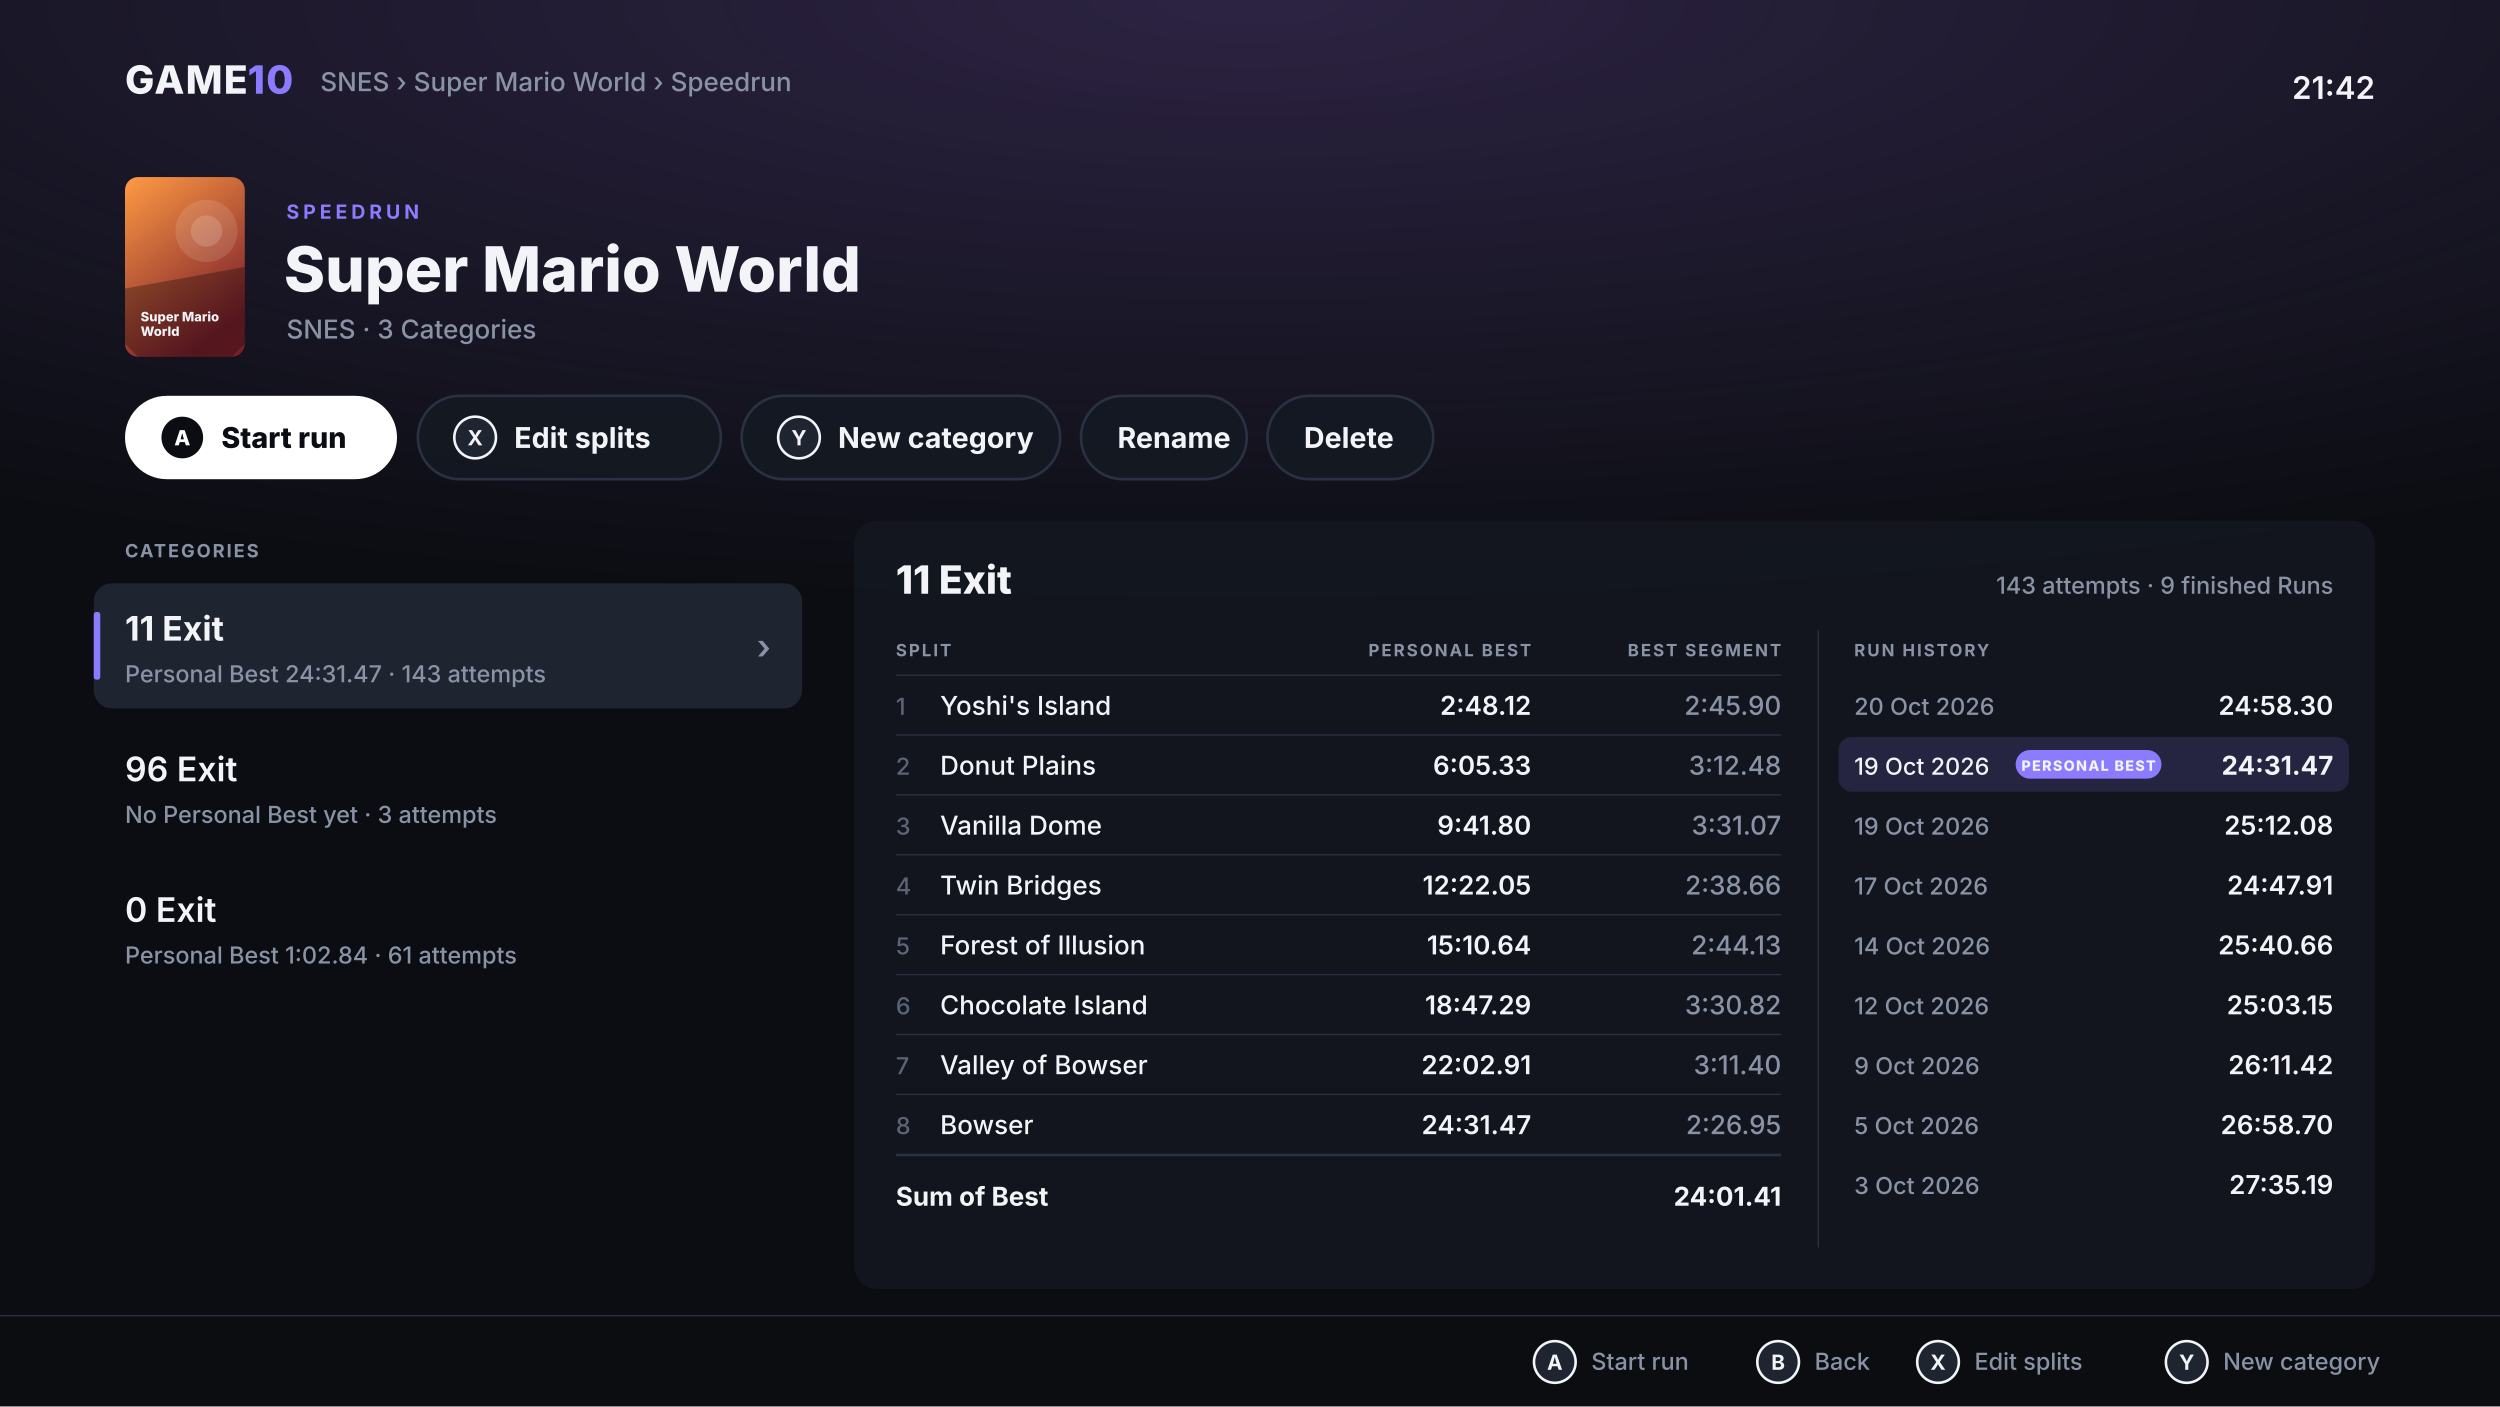
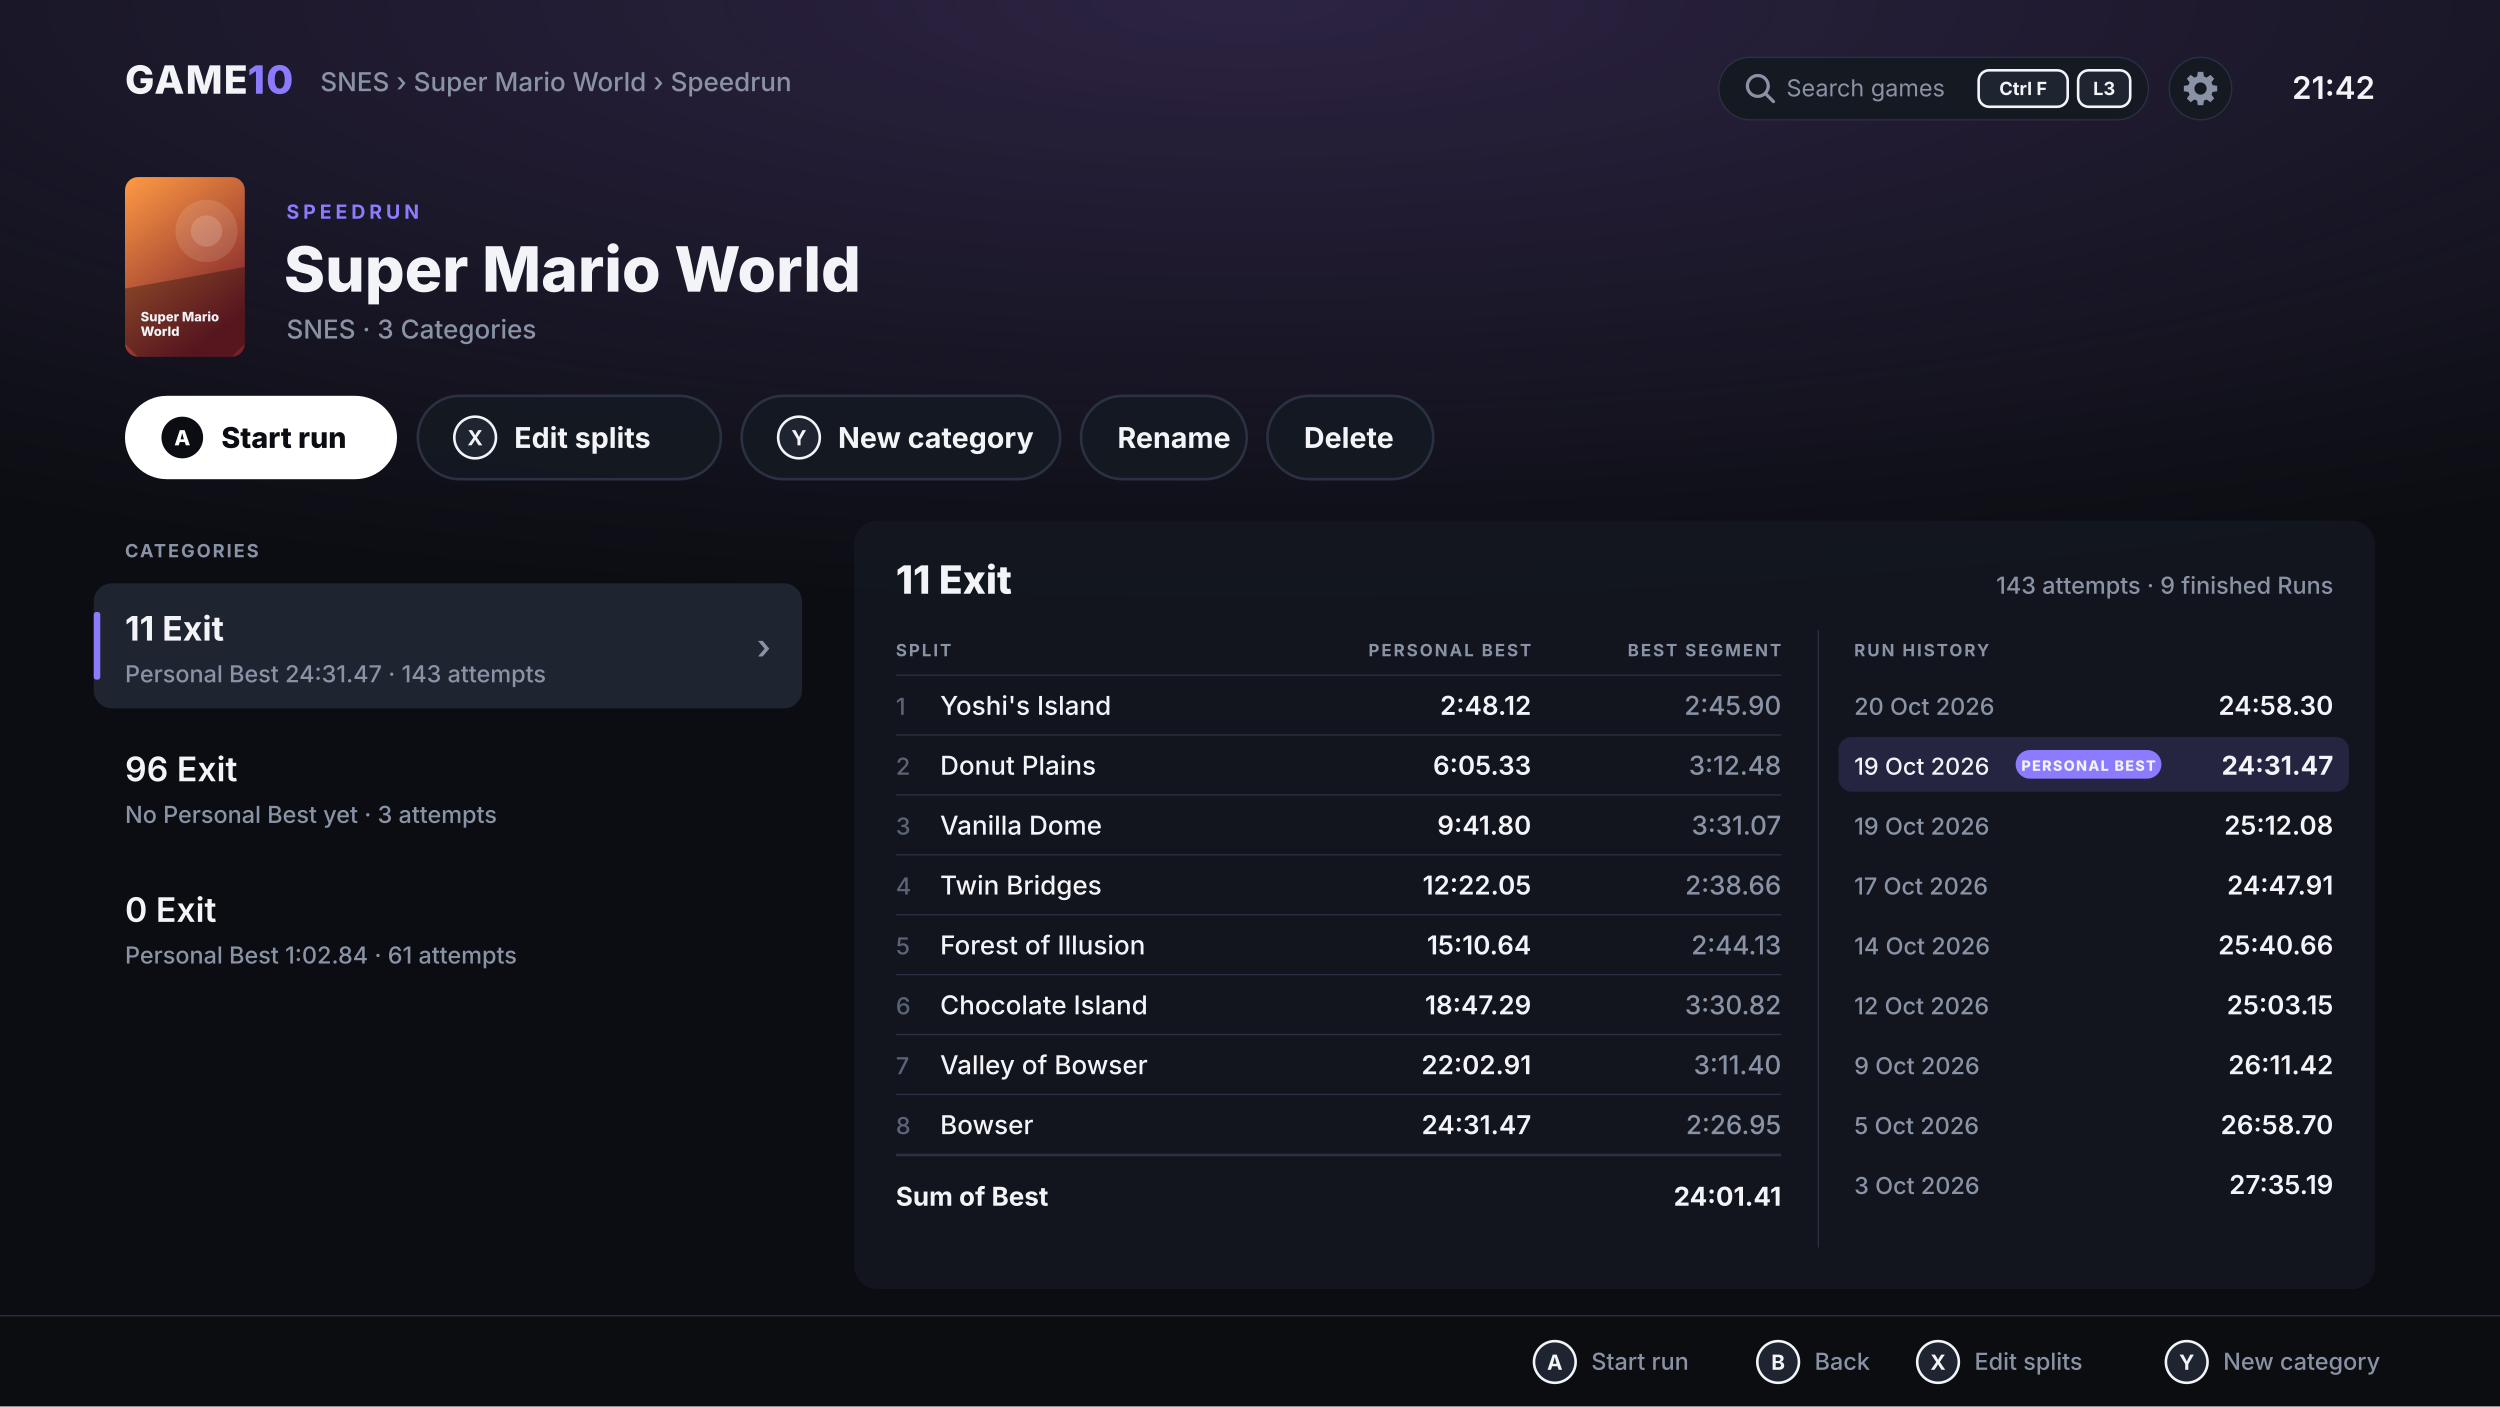
<svg xmlns="http://www.w3.org/2000/svg" width="1920" height="1080" viewBox="0 0 1920 1080">
  <defs>
    <radialGradient id="rg1" cx="0.5" cy="0" r="0.9">
      <stop offset="0" stop-color="#6A4C9C" stop-opacity="0.35" />
      <stop offset="1" stop-color="#6A4C9C" stop-opacity="0" />
    </radialGradient>
    <linearGradient id="lg2" x1="0" y1="0" x2="0.5" y2="1">
      <stop offset="0" stop-color="#FF9A44" stop-opacity="1" />
      <stop offset="1" stop-color="#7A1F2B" stop-opacity="1" />
    </linearGradient>
  </defs>
  <rect x="0.0" y="0.0" width="1920.0" height="1080.0" rx="0" fill="#0B0D12" fill-opacity="1" />
  <rect x="0.0" y="0.0" width="1920.0" height="520.0" rx="0" fill="url(#rg1)" fill-opacity="1" />
  <text x="96" y="72" font-family="Inter, 'Helvetica Neue', Arial, sans-serif" font-size="30" font-weight="800" fill="#F2F4F8" letter-spacing="1">GAME<tspan fill="#8B7BFF">10</tspan>
  </text>
  <text x="246.0" y="70.0" font-family="Inter, 'Helvetica Neue', Arial, sans-serif" font-size="20" font-weight="500" fill="#8A93A6" fill-opacity="1" text-anchor="start" letter-spacing="0">SNES   ›   Super Mario World   ›   Speedrun</text>
  <text x="1824.0" y="76.0" font-family="Inter, 'Helvetica Neue', Arial, sans-serif" font-size="24" font-weight="600" fill="#F2F4F8" fill-opacity="1" text-anchor="end" letter-spacing="0">21:42</text>
+   <rect x="1320.0" y="44.0" width="330.0" height="48.0" rx="24" fill="#151922" fill-opacity="1" stroke="#2A3142" stroke-width="1" />
+   <circle cx="1350.0" cy="66.0" r="8.0" fill="none" fill-opacity="1" stroke="#8A93A6" stroke-width="2.5" />
+   <line x1="1356" y1="72" x2="1362" y2="78" stroke="#8A93A6" stroke-width="2.5" stroke-linecap="round" />
+   <text x="1372.0" y="74.0" font-family="Inter, 'Helvetica Neue', Arial, sans-serif" font-size="18" font-weight="400" fill="#8A93A6" fill-opacity="1" text-anchor="start" letter-spacing="0">Search games</text>
+   <rect x="1596.0" y="54.0" width="40.0" height="28.0" rx="8" fill="#1F2431" fill-opacity="1" stroke="#F2F4F8" stroke-width="2" />
+   <text x="1616.0" y="73.0" font-family="Inter, 'Helvetica Neue', Arial, sans-serif" font-size="14" font-weight="700" fill="#F2F4F8" fill-opacity="1" text-anchor="middle" letter-spacing="0">L3</text>
+   <rect x="1519.6" y="54.0" width="68.4" height="28.0" rx="8" fill="#1F2431" fill-opacity="1" stroke="#F2F4F8" stroke-width="2" />
+   <text x="1553.8" y="73.0" font-family="Inter, 'Helvetica Neue', Arial, sans-serif" font-size="14" font-weight="700" fill="#F2F4F8" fill-opacity="1" text-anchor="middle" letter-spacing="0">Ctrl F</text>
+   <circle cx="1690.0" cy="68.0" r="24.0" fill="#151922" fill-opacity="1" stroke="#2A3142" stroke-width="1" />
+   <polygon points="1699.3,65.4 1702.8,65.9 1702.8,70.1 1699.3,70.6 1698.4,72.7 1700.5,75.6 1697.6,78.5 1694.7,76.4 1692.6,77.3 1692.1,80.8 1687.9,80.8 1687.4,77.3 1685.3,76.4 1682.4,78.5 1679.5,75.6 1681.6,72.7 1680.7,70.6 1677.2,70.1 1677.2,65.9 1680.7,65.4 1681.6,63.3 1679.5,60.4 1682.4,57.5 1685.3,59.6 1687.4,58.7 1687.9,55.2 1692.1,55.2 1692.6,58.7 1694.7,59.6 1697.6,57.5 1700.5,60.4 1698.4,63.3" fill="#8A93A6" />
+   <circle cx="1690.0" cy="68.0" r="4.7" fill="#151922" fill-opacity="1" />
  <rect x="96.0" y="136.0" width="92.0" height="138.0" rx="10" fill="url(#lg2)" fill-opacity="1" />
  <circle cx="158.6" cy="177.4" r="23.9" fill="#FFFFFF" fill-opacity="0.12" />
  <circle cx="158.6" cy="177.4" r="12.0" fill="#FFFFFF" fill-opacity="0.16" />
  <polygon points="96,221.6 188,205.0 188,264.0 178,274.0 106,274.0 96,264.0" fill="#000000" fill-opacity=".3" />
  <text x="108.0" y="246.8" font-family="Inter, 'Helvetica Neue', Arial, sans-serif" font-size="10" font-weight="800" fill="#F2F4F8" fill-opacity="1" text-anchor="start" letter-spacing="0">Super Mario</text>
  <text x="108.0" y="258.0" font-family="Inter, 'Helvetica Neue', Arial, sans-serif" font-size="10" font-weight="800" fill="#F2F4F8" fill-opacity="1" text-anchor="start" letter-spacing="0">World</text>
  <text x="220.0" y="168.0" font-family="Inter, 'Helvetica Neue', Arial, sans-serif" font-size="15" font-weight="700" fill="#8B7BFF" fill-opacity="1" text-anchor="start" letter-spacing="3">SPEEDRUN</text>
  <text x="218.0" y="224.0" font-family="Inter, 'Helvetica Neue', Arial, sans-serif" font-size="48" font-weight="800" fill="#F2F4F8" fill-opacity="1" text-anchor="start" letter-spacing="0">Super Mario World</text>
  <text x="220.0" y="260.0" font-family="Inter, 'Helvetica Neue', Arial, sans-serif" font-size="20" font-weight="500" fill="#8A93A6" fill-opacity="1" text-anchor="start" letter-spacing="0">SNES  ·  3 Categories</text>
  <rect x="96.0" y="304.0" width="208.9" height="64.0" rx="32" fill="#FFFFFF" fill-opacity="1" />
  <circle cx="140.0" cy="336.0" r="16.0" fill="#0B0D12" fill-opacity="1" />
  <text x="140.0" y="342.0" font-family="Inter, 'Helvetica Neue', Arial, sans-serif" font-size="16" font-weight="800" fill="#FFFFFF" fill-opacity="1" text-anchor="middle" letter-spacing="0">A</text>
  <text x="170.0" y="344.0" font-family="Inter, 'Helvetica Neue', Arial, sans-serif" font-size="22" font-weight="800" fill="#0B0D12" fill-opacity="1" text-anchor="start" letter-spacing="0">Start run</text>
  <rect x="320.9" y="304.0" width="232.7" height="64.0" rx="32" fill="#151922" fill-opacity="0.85" stroke="#2A3142" stroke-width="2" />
  <circle cx="364.9" cy="336.0" r="16.0" fill="#1F2431" fill-opacity="1" stroke="#F2F4F8" stroke-width="2" />
  <text x="364.9" y="342.0" font-family="Inter, 'Helvetica Neue', Arial, sans-serif" font-size="16" font-weight="700" fill="#F2F4F8" fill-opacity="1" text-anchor="middle" letter-spacing="0">X</text>
  <text x="394.9" y="344.0" font-family="Inter, 'Helvetica Neue', Arial, sans-serif" font-size="22" font-weight="700" fill="#F2F4F8" fill-opacity="1" text-anchor="start" letter-spacing="0">Edit splits</text>
  <rect x="569.6" y="304.0" width="244.6" height="64.0" rx="32" fill="#151922" fill-opacity="0.85" stroke="#2A3142" stroke-width="2" />
  <circle cx="613.6" cy="336.0" r="16.0" fill="#1F2431" fill-opacity="1" stroke="#F2F4F8" stroke-width="2" />
  <text x="613.6" y="342.0" font-family="Inter, 'Helvetica Neue', Arial, sans-serif" font-size="16" font-weight="700" fill="#F2F4F8" fill-opacity="1" text-anchor="middle" letter-spacing="0">Y</text>
  <text x="643.6" y="344.0" font-family="Inter, 'Helvetica Neue', Arial, sans-serif" font-size="22" font-weight="700" fill="#F2F4F8" fill-opacity="1" text-anchor="start" letter-spacing="0">New category</text>
  <rect x="830.2" y="304.0" width="127.3" height="64.0" rx="32" fill="#151922" fill-opacity="0.85" stroke="#2A3142" stroke-width="2" />
  <text x="858.2" y="344.0" font-family="Inter, 'Helvetica Neue', Arial, sans-serif" font-size="22" font-weight="700" fill="#F2F4F8" fill-opacity="1" text-anchor="start" letter-spacing="0">Rename</text>
  <rect x="973.4" y="304.0" width="127.3" height="64.0" rx="32" fill="#151922" fill-opacity="0.85" stroke="#2A3142" stroke-width="2" />
  <text x="1001.4" y="344.0" font-family="Inter, 'Helvetica Neue', Arial, sans-serif" font-size="22" font-weight="700" fill="#F2F4F8" fill-opacity="1" text-anchor="start" letter-spacing="0">Delete</text>
  <text x="96.0" y="428.0" font-family="Inter, 'Helvetica Neue', Arial, sans-serif" font-size="14" font-weight="700" fill="#8A93A6" fill-opacity="1" text-anchor="start" letter-spacing="1.5">CATEGORIES</text>
  <rect x="72.0" y="448.0" width="544.0" height="96.0" rx="14" fill="#1F2431" fill-opacity="1" />
  <rect x="72.0" y="470.0" width="5.0" height="52.0" rx="2" fill="#8B7BFF" fill-opacity="1" />
  <text x="592.0" y="506.0" font-family="Inter, 'Helvetica Neue', Arial, sans-serif" font-size="26" font-weight="600" fill="#8A93A6" fill-opacity="1" text-anchor="end" letter-spacing="0">›</text>
  <text x="96.0" y="492.0" font-family="Inter, 'Helvetica Neue', Arial, sans-serif" font-size="26" font-weight="700" fill="#F2F4F8" fill-opacity="1" text-anchor="start" letter-spacing="0">11 Exit</text>
  <text x="96.0" y="524.0" font-family="Inter, 'Helvetica Neue', Arial, sans-serif" font-size="18" font-weight="500" fill="#8A93A6" fill-opacity="1" text-anchor="start" letter-spacing="0">Personal Best 24:31.47  ·  143 attempts</text>
  <text x="96.0" y="600.0" font-family="Inter, 'Helvetica Neue', Arial, sans-serif" font-size="26" font-weight="600" fill="#F2F4F8" fill-opacity="1" text-anchor="start" letter-spacing="0">96 Exit</text>
  <text x="96.0" y="632.0" font-family="Inter, 'Helvetica Neue', Arial, sans-serif" font-size="18" font-weight="500" fill="#8A93A6" fill-opacity="1" text-anchor="start" letter-spacing="0">No Personal Best yet  ·  3 attempts</text>
  <text x="96.0" y="708.0" font-family="Inter, 'Helvetica Neue', Arial, sans-serif" font-size="26" font-weight="600" fill="#F2F4F8" fill-opacity="1" text-anchor="start" letter-spacing="0">0 Exit</text>
  <text x="96.0" y="740.0" font-family="Inter, 'Helvetica Neue', Arial, sans-serif" font-size="18" font-weight="500" fill="#8A93A6" fill-opacity="1" text-anchor="start" letter-spacing="0">Personal Best 1:02.84  ·  61 attempts</text>
  <rect x="656.0" y="400.0" width="1168.0" height="590.0" rx="18" fill="#151922" fill-opacity="0.75" />
  <text x="688.0" y="456.0" font-family="Inter, 'Helvetica Neue', Arial, sans-serif" font-size="30" font-weight="800" fill="#F2F4F8" fill-opacity="1" text-anchor="start" letter-spacing="0">11 Exit</text>
  <text x="1792.0" y="456.0" font-family="Inter, 'Helvetica Neue', Arial, sans-serif" font-size="18" font-weight="500" fill="#8A93A6" fill-opacity="1" text-anchor="end" letter-spacing="0">143 attempts  ·  9 finished Runs</text>
  <text x="688.0" y="504.0" font-family="Inter, 'Helvetica Neue', Arial, sans-serif" font-size="13" font-weight="700" fill="#8A93A6" fill-opacity="1" text-anchor="start" letter-spacing="1.5">SPLIT</text>
  <text x="1176.0" y="504.0" font-family="Inter, 'Helvetica Neue', Arial, sans-serif" font-size="13" font-weight="700" fill="#8A93A6" fill-opacity="1" text-anchor="end" letter-spacing="1.5">PERSONAL BEST</text>
  <text x="1368.0" y="504.0" font-family="Inter, 'Helvetica Neue', Arial, sans-serif" font-size="13" font-weight="700" fill="#8A93A6" fill-opacity="1" text-anchor="end" letter-spacing="1.5">BEST SEGMENT</text>
  <rect x="688.0" y="518.0" width="680.0" height="1.0" rx="0" fill="#2A3142" fill-opacity="1" />
  <text x="688.0" y="549.0" font-family="Inter, 'Helvetica Neue', Arial, sans-serif" font-size="18" font-weight="500" fill="#5B6477" fill-opacity="1" text-anchor="start" letter-spacing="0">1</text>
  <text x="722.0" y="549.0" font-family="Inter, 'Helvetica Neue', Arial, sans-serif" font-size="20" font-weight="500" fill="#F2F4F8" fill-opacity="1" text-anchor="start" letter-spacing="0">Yoshi's Island</text>
  <text x="1176.0" y="549.0" font-family="Inter, 'Helvetica Neue', Arial, sans-serif" font-size="20" font-weight="600" fill="#F2F4F8" fill-opacity="1" text-anchor="end" letter-spacing="0">2:48.12</text>
  <text x="1368.0" y="549.0" font-family="Inter, 'Helvetica Neue', Arial, sans-serif" font-size="20" font-weight="500" fill="#8A93A6" fill-opacity="1" text-anchor="end" letter-spacing="0">2:45.90</text>
  <rect x="688.0" y="564.0" width="680.0" height="1.0" rx="0" fill="#2A3142" fill-opacity="1" />
  <text x="688.0" y="595.0" font-family="Inter, 'Helvetica Neue', Arial, sans-serif" font-size="18" font-weight="500" fill="#5B6477" fill-opacity="1" text-anchor="start" letter-spacing="0">2</text>
  <text x="722.0" y="595.0" font-family="Inter, 'Helvetica Neue', Arial, sans-serif" font-size="20" font-weight="500" fill="#F2F4F8" fill-opacity="1" text-anchor="start" letter-spacing="0">Donut Plains</text>
  <text x="1176.0" y="595.0" font-family="Inter, 'Helvetica Neue', Arial, sans-serif" font-size="20" font-weight="600" fill="#F2F4F8" fill-opacity="1" text-anchor="end" letter-spacing="0">6:05.33</text>
  <text x="1368.0" y="595.0" font-family="Inter, 'Helvetica Neue', Arial, sans-serif" font-size="20" font-weight="500" fill="#8A93A6" fill-opacity="1" text-anchor="end" letter-spacing="0">3:12.48</text>
  <rect x="688.0" y="610.0" width="680.0" height="1.0" rx="0" fill="#2A3142" fill-opacity="1" />
  <text x="688.0" y="641.0" font-family="Inter, 'Helvetica Neue', Arial, sans-serif" font-size="18" font-weight="500" fill="#5B6477" fill-opacity="1" text-anchor="start" letter-spacing="0">3</text>
  <text x="722.0" y="641.0" font-family="Inter, 'Helvetica Neue', Arial, sans-serif" font-size="20" font-weight="500" fill="#F2F4F8" fill-opacity="1" text-anchor="start" letter-spacing="0">Vanilla Dome</text>
  <text x="1176.0" y="641.0" font-family="Inter, 'Helvetica Neue', Arial, sans-serif" font-size="20" font-weight="600" fill="#F2F4F8" fill-opacity="1" text-anchor="end" letter-spacing="0">9:41.80</text>
  <text x="1368.0" y="641.0" font-family="Inter, 'Helvetica Neue', Arial, sans-serif" font-size="20" font-weight="500" fill="#8A93A6" fill-opacity="1" text-anchor="end" letter-spacing="0">3:31.07</text>
  <rect x="688.0" y="656.0" width="680.0" height="1.0" rx="0" fill="#2A3142" fill-opacity="1" />
  <text x="688.0" y="687.0" font-family="Inter, 'Helvetica Neue', Arial, sans-serif" font-size="18" font-weight="500" fill="#5B6477" fill-opacity="1" text-anchor="start" letter-spacing="0">4</text>
  <text x="722.0" y="687.0" font-family="Inter, 'Helvetica Neue', Arial, sans-serif" font-size="20" font-weight="500" fill="#F2F4F8" fill-opacity="1" text-anchor="start" letter-spacing="0">Twin Bridges</text>
  <text x="1176.0" y="687.0" font-family="Inter, 'Helvetica Neue', Arial, sans-serif" font-size="20" font-weight="600" fill="#F2F4F8" fill-opacity="1" text-anchor="end" letter-spacing="0">12:22.05</text>
  <text x="1368.0" y="687.0" font-family="Inter, 'Helvetica Neue', Arial, sans-serif" font-size="20" font-weight="500" fill="#8A93A6" fill-opacity="1" text-anchor="end" letter-spacing="0">2:38.66</text>
  <rect x="688.0" y="702.0" width="680.0" height="1.0" rx="0" fill="#2A3142" fill-opacity="1" />
  <text x="688.0" y="733.0" font-family="Inter, 'Helvetica Neue', Arial, sans-serif" font-size="18" font-weight="500" fill="#5B6477" fill-opacity="1" text-anchor="start" letter-spacing="0">5</text>
  <text x="722.0" y="733.0" font-family="Inter, 'Helvetica Neue', Arial, sans-serif" font-size="20" font-weight="500" fill="#F2F4F8" fill-opacity="1" text-anchor="start" letter-spacing="0">Forest of Illusion</text>
  <text x="1176.0" y="733.0" font-family="Inter, 'Helvetica Neue', Arial, sans-serif" font-size="20" font-weight="600" fill="#F2F4F8" fill-opacity="1" text-anchor="end" letter-spacing="0">15:10.64</text>
  <text x="1368.0" y="733.0" font-family="Inter, 'Helvetica Neue', Arial, sans-serif" font-size="20" font-weight="500" fill="#8A93A6" fill-opacity="1" text-anchor="end" letter-spacing="0">2:44.13</text>
  <rect x="688.0" y="748.0" width="680.0" height="1.0" rx="0" fill="#2A3142" fill-opacity="1" />
  <text x="688.0" y="779.0" font-family="Inter, 'Helvetica Neue', Arial, sans-serif" font-size="18" font-weight="500" fill="#5B6477" fill-opacity="1" text-anchor="start" letter-spacing="0">6</text>
  <text x="722.0" y="779.0" font-family="Inter, 'Helvetica Neue', Arial, sans-serif" font-size="20" font-weight="500" fill="#F2F4F8" fill-opacity="1" text-anchor="start" letter-spacing="0">Chocolate Island</text>
  <text x="1176.0" y="779.0" font-family="Inter, 'Helvetica Neue', Arial, sans-serif" font-size="20" font-weight="600" fill="#F2F4F8" fill-opacity="1" text-anchor="end" letter-spacing="0">18:47.29</text>
  <text x="1368.0" y="779.0" font-family="Inter, 'Helvetica Neue', Arial, sans-serif" font-size="20" font-weight="500" fill="#8A93A6" fill-opacity="1" text-anchor="end" letter-spacing="0">3:30.82</text>
  <rect x="688.0" y="794.0" width="680.0" height="1.0" rx="0" fill="#2A3142" fill-opacity="1" />
  <text x="688.0" y="825.0" font-family="Inter, 'Helvetica Neue', Arial, sans-serif" font-size="18" font-weight="500" fill="#5B6477" fill-opacity="1" text-anchor="start" letter-spacing="0">7</text>
  <text x="722.0" y="825.0" font-family="Inter, 'Helvetica Neue', Arial, sans-serif" font-size="20" font-weight="500" fill="#F2F4F8" fill-opacity="1" text-anchor="start" letter-spacing="0">Valley of Bowser</text>
  <text x="1176.0" y="825.0" font-family="Inter, 'Helvetica Neue', Arial, sans-serif" font-size="20" font-weight="600" fill="#F2F4F8" fill-opacity="1" text-anchor="end" letter-spacing="0">22:02.91</text>
  <text x="1368.0" y="825.0" font-family="Inter, 'Helvetica Neue', Arial, sans-serif" font-size="20" font-weight="500" fill="#8A93A6" fill-opacity="1" text-anchor="end" letter-spacing="0">3:11.40</text>
  <rect x="688.0" y="840.0" width="680.0" height="1.0" rx="0" fill="#2A3142" fill-opacity="1" />
  <text x="688.0" y="871.0" font-family="Inter, 'Helvetica Neue', Arial, sans-serif" font-size="18" font-weight="500" fill="#5B6477" fill-opacity="1" text-anchor="start" letter-spacing="0">8</text>
  <text x="722.0" y="871.0" font-family="Inter, 'Helvetica Neue', Arial, sans-serif" font-size="20" font-weight="500" fill="#F2F4F8" fill-opacity="1" text-anchor="start" letter-spacing="0">Bowser</text>
  <text x="1176.0" y="871.0" font-family="Inter, 'Helvetica Neue', Arial, sans-serif" font-size="20" font-weight="600" fill="#F2F4F8" fill-opacity="1" text-anchor="end" letter-spacing="0">24:31.47</text>
  <text x="1368.0" y="871.0" font-family="Inter, 'Helvetica Neue', Arial, sans-serif" font-size="20" font-weight="500" fill="#8A93A6" fill-opacity="1" text-anchor="end" letter-spacing="0">2:26.95</text>
  <rect x="688.0" y="886.0" width="680.0" height="2.0" rx="0" fill="#2A3142" fill-opacity="1" />
  <text x="688.0" y="926.0" font-family="Inter, 'Helvetica Neue', Arial, sans-serif" font-size="20" font-weight="700" fill="#F2F4F8" fill-opacity="1" text-anchor="start" letter-spacing="0">Sum of Best</text>
  <text x="1368.0" y="926.0" font-family="Inter, 'Helvetica Neue', Arial, sans-serif" font-size="20" font-weight="700" fill="#F2F4F8" fill-opacity="1" text-anchor="end" letter-spacing="0">24:01.41</text>
  <rect x="1396.0" y="484.0" width="1.0" height="474.0" rx="0" fill="#2A3142" fill-opacity="1" />
  <text x="1424.0" y="504.0" font-family="Inter, 'Helvetica Neue', Arial, sans-serif" font-size="13" font-weight="700" fill="#8A93A6" fill-opacity="1" text-anchor="start" letter-spacing="1.5">RUN HISTORY</text>
  <text x="1424.0" y="549.0" font-family="Inter, 'Helvetica Neue', Arial, sans-serif" font-size="18" font-weight="500" fill="#8A93A6" fill-opacity="1" text-anchor="start" letter-spacing="0">20 Oct 2026</text>
  <text x="1792.0" y="549.0" font-family="Inter, 'Helvetica Neue', Arial, sans-serif" font-size="20" font-weight="600" fill="#F2F4F8" fill-opacity="1" text-anchor="end" letter-spacing="0">24:58.30</text>
  <rect x="1412.0" y="566.0" width="392.0" height="42.0" rx="10" fill="#8B7BFF" fill-opacity="0.16" />
  <text x="1424.0" y="595.0" font-family="Inter, 'Helvetica Neue', Arial, sans-serif" font-size="18" font-weight="500" fill="#F2F4F8" fill-opacity="1" text-anchor="start" letter-spacing="0">19 Oct 2026</text>
  <text x="1792.0" y="595.0" font-family="Inter, 'Helvetica Neue', Arial, sans-serif" font-size="20" font-weight="700" fill="#F2F4F8" fill-opacity="1" text-anchor="end" letter-spacing="0">24:31.47</text>
  <rect x="1548.0" y="576.0" width="112.0" height="22.0" rx="11" fill="#8B7BFF" fill-opacity="1" />
  <text x="1604.0" y="592.0" font-family="Inter, 'Helvetica Neue', Arial, sans-serif" font-size="11" font-weight="800" fill="#F2F4F8" fill-opacity="1" text-anchor="middle" letter-spacing="1">PERSONAL BEST</text>
  <text x="1424.0" y="641.0" font-family="Inter, 'Helvetica Neue', Arial, sans-serif" font-size="18" font-weight="500" fill="#8A93A6" fill-opacity="1" text-anchor="start" letter-spacing="0">19 Oct 2026</text>
  <text x="1792.0" y="641.0" font-family="Inter, 'Helvetica Neue', Arial, sans-serif" font-size="20" font-weight="600" fill="#F2F4F8" fill-opacity="1" text-anchor="end" letter-spacing="0">25:12.08</text>
  <text x="1424.0" y="687.0" font-family="Inter, 'Helvetica Neue', Arial, sans-serif" font-size="18" font-weight="500" fill="#8A93A6" fill-opacity="1" text-anchor="start" letter-spacing="0">17 Oct 2026</text>
  <text x="1792.0" y="687.0" font-family="Inter, 'Helvetica Neue', Arial, sans-serif" font-size="20" font-weight="600" fill="#F2F4F8" fill-opacity="1" text-anchor="end" letter-spacing="0">24:47.91</text>
  <text x="1424.0" y="733.0" font-family="Inter, 'Helvetica Neue', Arial, sans-serif" font-size="18" font-weight="500" fill="#8A93A6" fill-opacity="1" text-anchor="start" letter-spacing="0">14 Oct 2026</text>
  <text x="1792.0" y="733.0" font-family="Inter, 'Helvetica Neue', Arial, sans-serif" font-size="20" font-weight="600" fill="#F2F4F8" fill-opacity="1" text-anchor="end" letter-spacing="0">25:40.66</text>
  <text x="1424.0" y="779.0" font-family="Inter, 'Helvetica Neue', Arial, sans-serif" font-size="18" font-weight="500" fill="#8A93A6" fill-opacity="1" text-anchor="start" letter-spacing="0">12 Oct 2026</text>
  <text x="1792.0" y="779.0" font-family="Inter, 'Helvetica Neue', Arial, sans-serif" font-size="20" font-weight="600" fill="#F2F4F8" fill-opacity="1" text-anchor="end" letter-spacing="0">25:03.15</text>
  <text x="1424.0" y="825.0" font-family="Inter, 'Helvetica Neue', Arial, sans-serif" font-size="18" font-weight="500" fill="#8A93A6" fill-opacity="1" text-anchor="start" letter-spacing="0">9 Oct 2026</text>
  <text x="1792.0" y="825.0" font-family="Inter, 'Helvetica Neue', Arial, sans-serif" font-size="20" font-weight="600" fill="#F2F4F8" fill-opacity="1" text-anchor="end" letter-spacing="0">26:11.42</text>
  <text x="1424.0" y="871.0" font-family="Inter, 'Helvetica Neue', Arial, sans-serif" font-size="18" font-weight="500" fill="#8A93A6" fill-opacity="1" text-anchor="start" letter-spacing="0">5 Oct 2026</text>
  <text x="1792.0" y="871.0" font-family="Inter, 'Helvetica Neue', Arial, sans-serif" font-size="20" font-weight="600" fill="#F2F4F8" fill-opacity="1" text-anchor="end" letter-spacing="0">26:58.70</text>
  <text x="1424.0" y="917.0" font-family="Inter, 'Helvetica Neue', Arial, sans-serif" font-size="18" font-weight="500" fill="#8A93A6" fill-opacity="1" text-anchor="start" letter-spacing="0">3 Oct 2026</text>
  <text x="1792.0" y="917.0" font-family="Inter, 'Helvetica Neue', Arial, sans-serif" font-size="20" font-weight="600" fill="#F2F4F8" fill-opacity="1" text-anchor="end" letter-spacing="0">27:35.19</text>
  <rect x="0.0" y="1010.0" width="1920.0" height="70.0" rx="0" fill="#0B0D12" fill-opacity="0.92" />
  <rect x="0.0" y="1010.0" width="1920.0" height="1.0" rx="0" fill="#2A3142" fill-opacity="1" />
  <text x="1707.4" y="1052.0" font-family="Inter, 'Helvetica Neue', Arial, sans-serif" font-size="18" font-weight="500" fill="#8A93A6" fill-opacity="1" text-anchor="start" letter-spacing="0">New category</text>
  <circle cx="1679.4" cy="1046.0" r="16.0" fill="#1F2431" fill-opacity="1" stroke="#F2F4F8" stroke-width="2" />
  <text x="1679.4" y="1052.0" font-family="Inter, 'Helvetica Neue', Arial, sans-serif" font-size="16" font-weight="700" fill="#F2F4F8" fill-opacity="1" text-anchor="middle" letter-spacing="0">Y</text>
  <text x="1516.4" y="1052.0" font-family="Inter, 'Helvetica Neue', Arial, sans-serif" font-size="18" font-weight="500" fill="#8A93A6" fill-opacity="1" text-anchor="start" letter-spacing="0">Edit splits</text>
  <circle cx="1488.4" cy="1046.0" r="16.0" fill="#1F2431" fill-opacity="1" stroke="#F2F4F8" stroke-width="2" />
  <text x="1488.4" y="1052.0" font-family="Inter, 'Helvetica Neue', Arial, sans-serif" font-size="16" font-weight="700" fill="#F2F4F8" fill-opacity="1" text-anchor="middle" letter-spacing="0">X</text>
  <text x="1393.6" y="1052.0" font-family="Inter, 'Helvetica Neue', Arial, sans-serif" font-size="18" font-weight="500" fill="#8A93A6" fill-opacity="1" text-anchor="start" letter-spacing="0">Back</text>
  <circle cx="1365.6" cy="1046.0" r="16.0" fill="#1F2431" fill-opacity="1" stroke="#F2F4F8" stroke-width="2" />
  <text x="1365.6" y="1052.0" font-family="Inter, 'Helvetica Neue', Arial, sans-serif" font-size="16" font-weight="700" fill="#F2F4F8" fill-opacity="1" text-anchor="middle" letter-spacing="0">B</text>
  <text x="1222.1" y="1052.0" font-family="Inter, 'Helvetica Neue', Arial, sans-serif" font-size="18" font-weight="500" fill="#8A93A6" fill-opacity="1" text-anchor="start" letter-spacing="0">Start run</text>
  <circle cx="1194.1" cy="1046.0" r="16.0" fill="#1F2431" fill-opacity="1" stroke="#F2F4F8" stroke-width="2" />
  <text x="1194.1" y="1052.0" font-family="Inter, 'Helvetica Neue', Arial, sans-serif" font-size="16" font-weight="700" fill="#F2F4F8" fill-opacity="1" text-anchor="middle" letter-spacing="0">A</text>
</svg>
